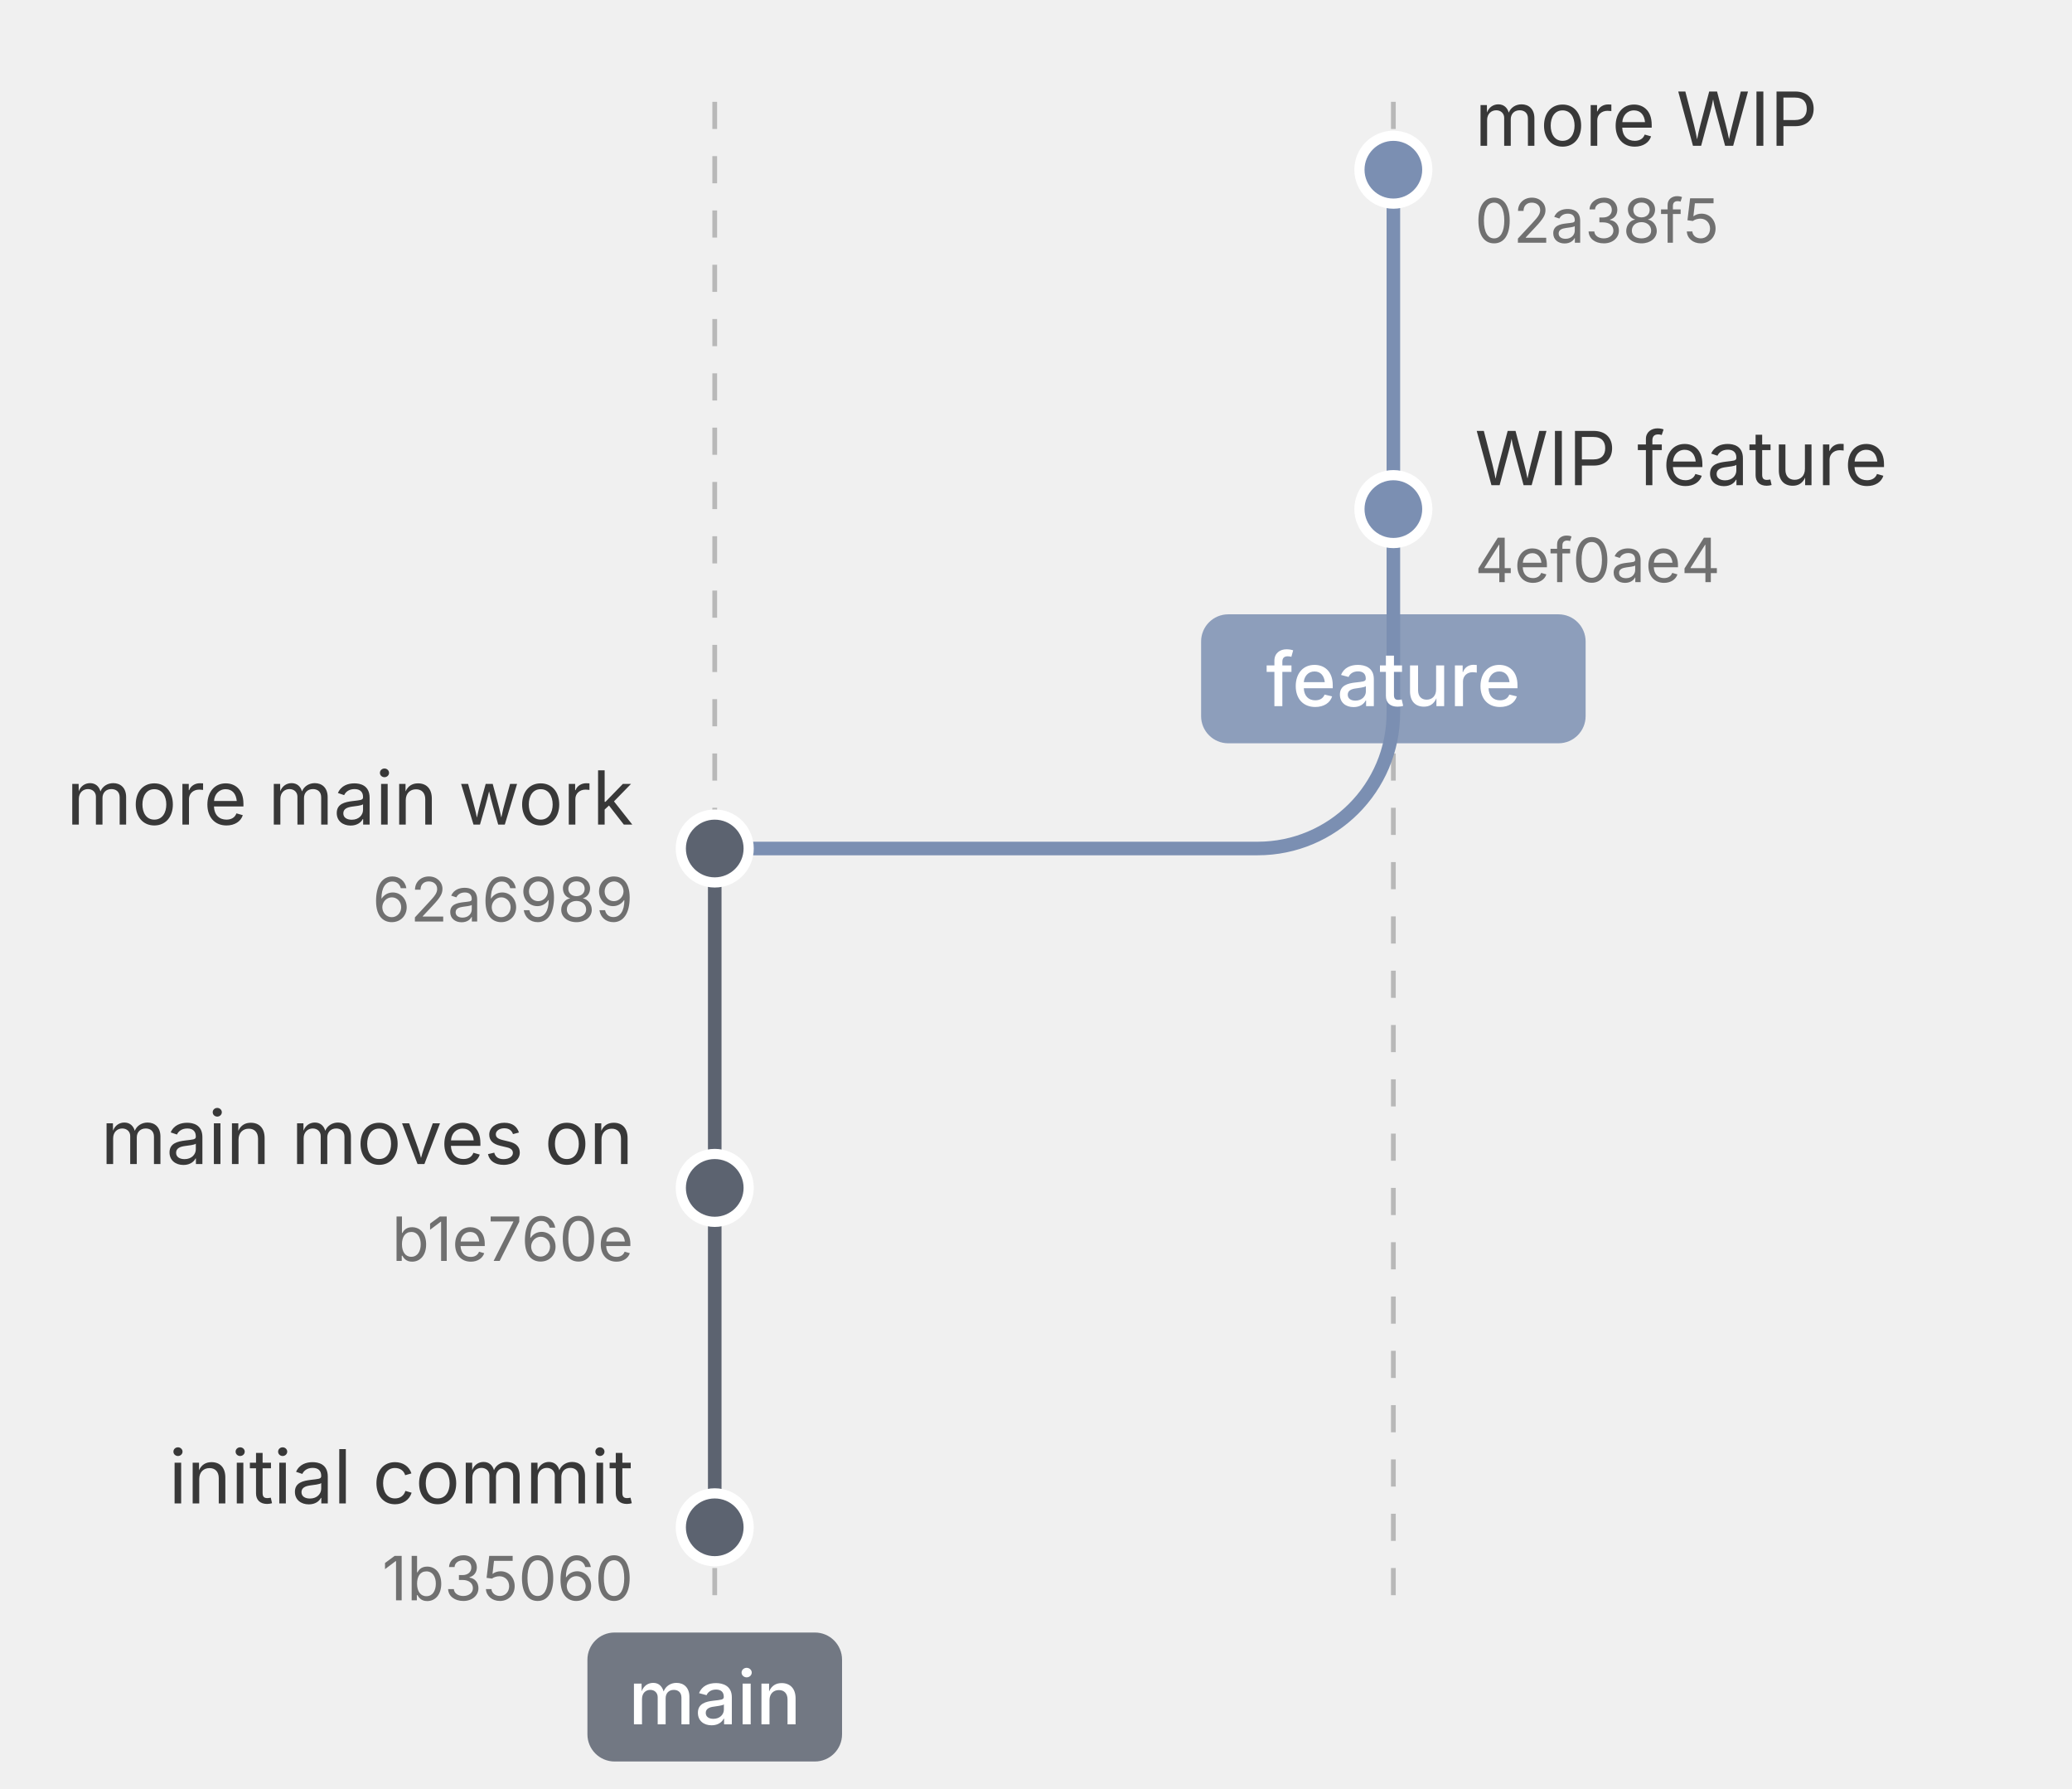
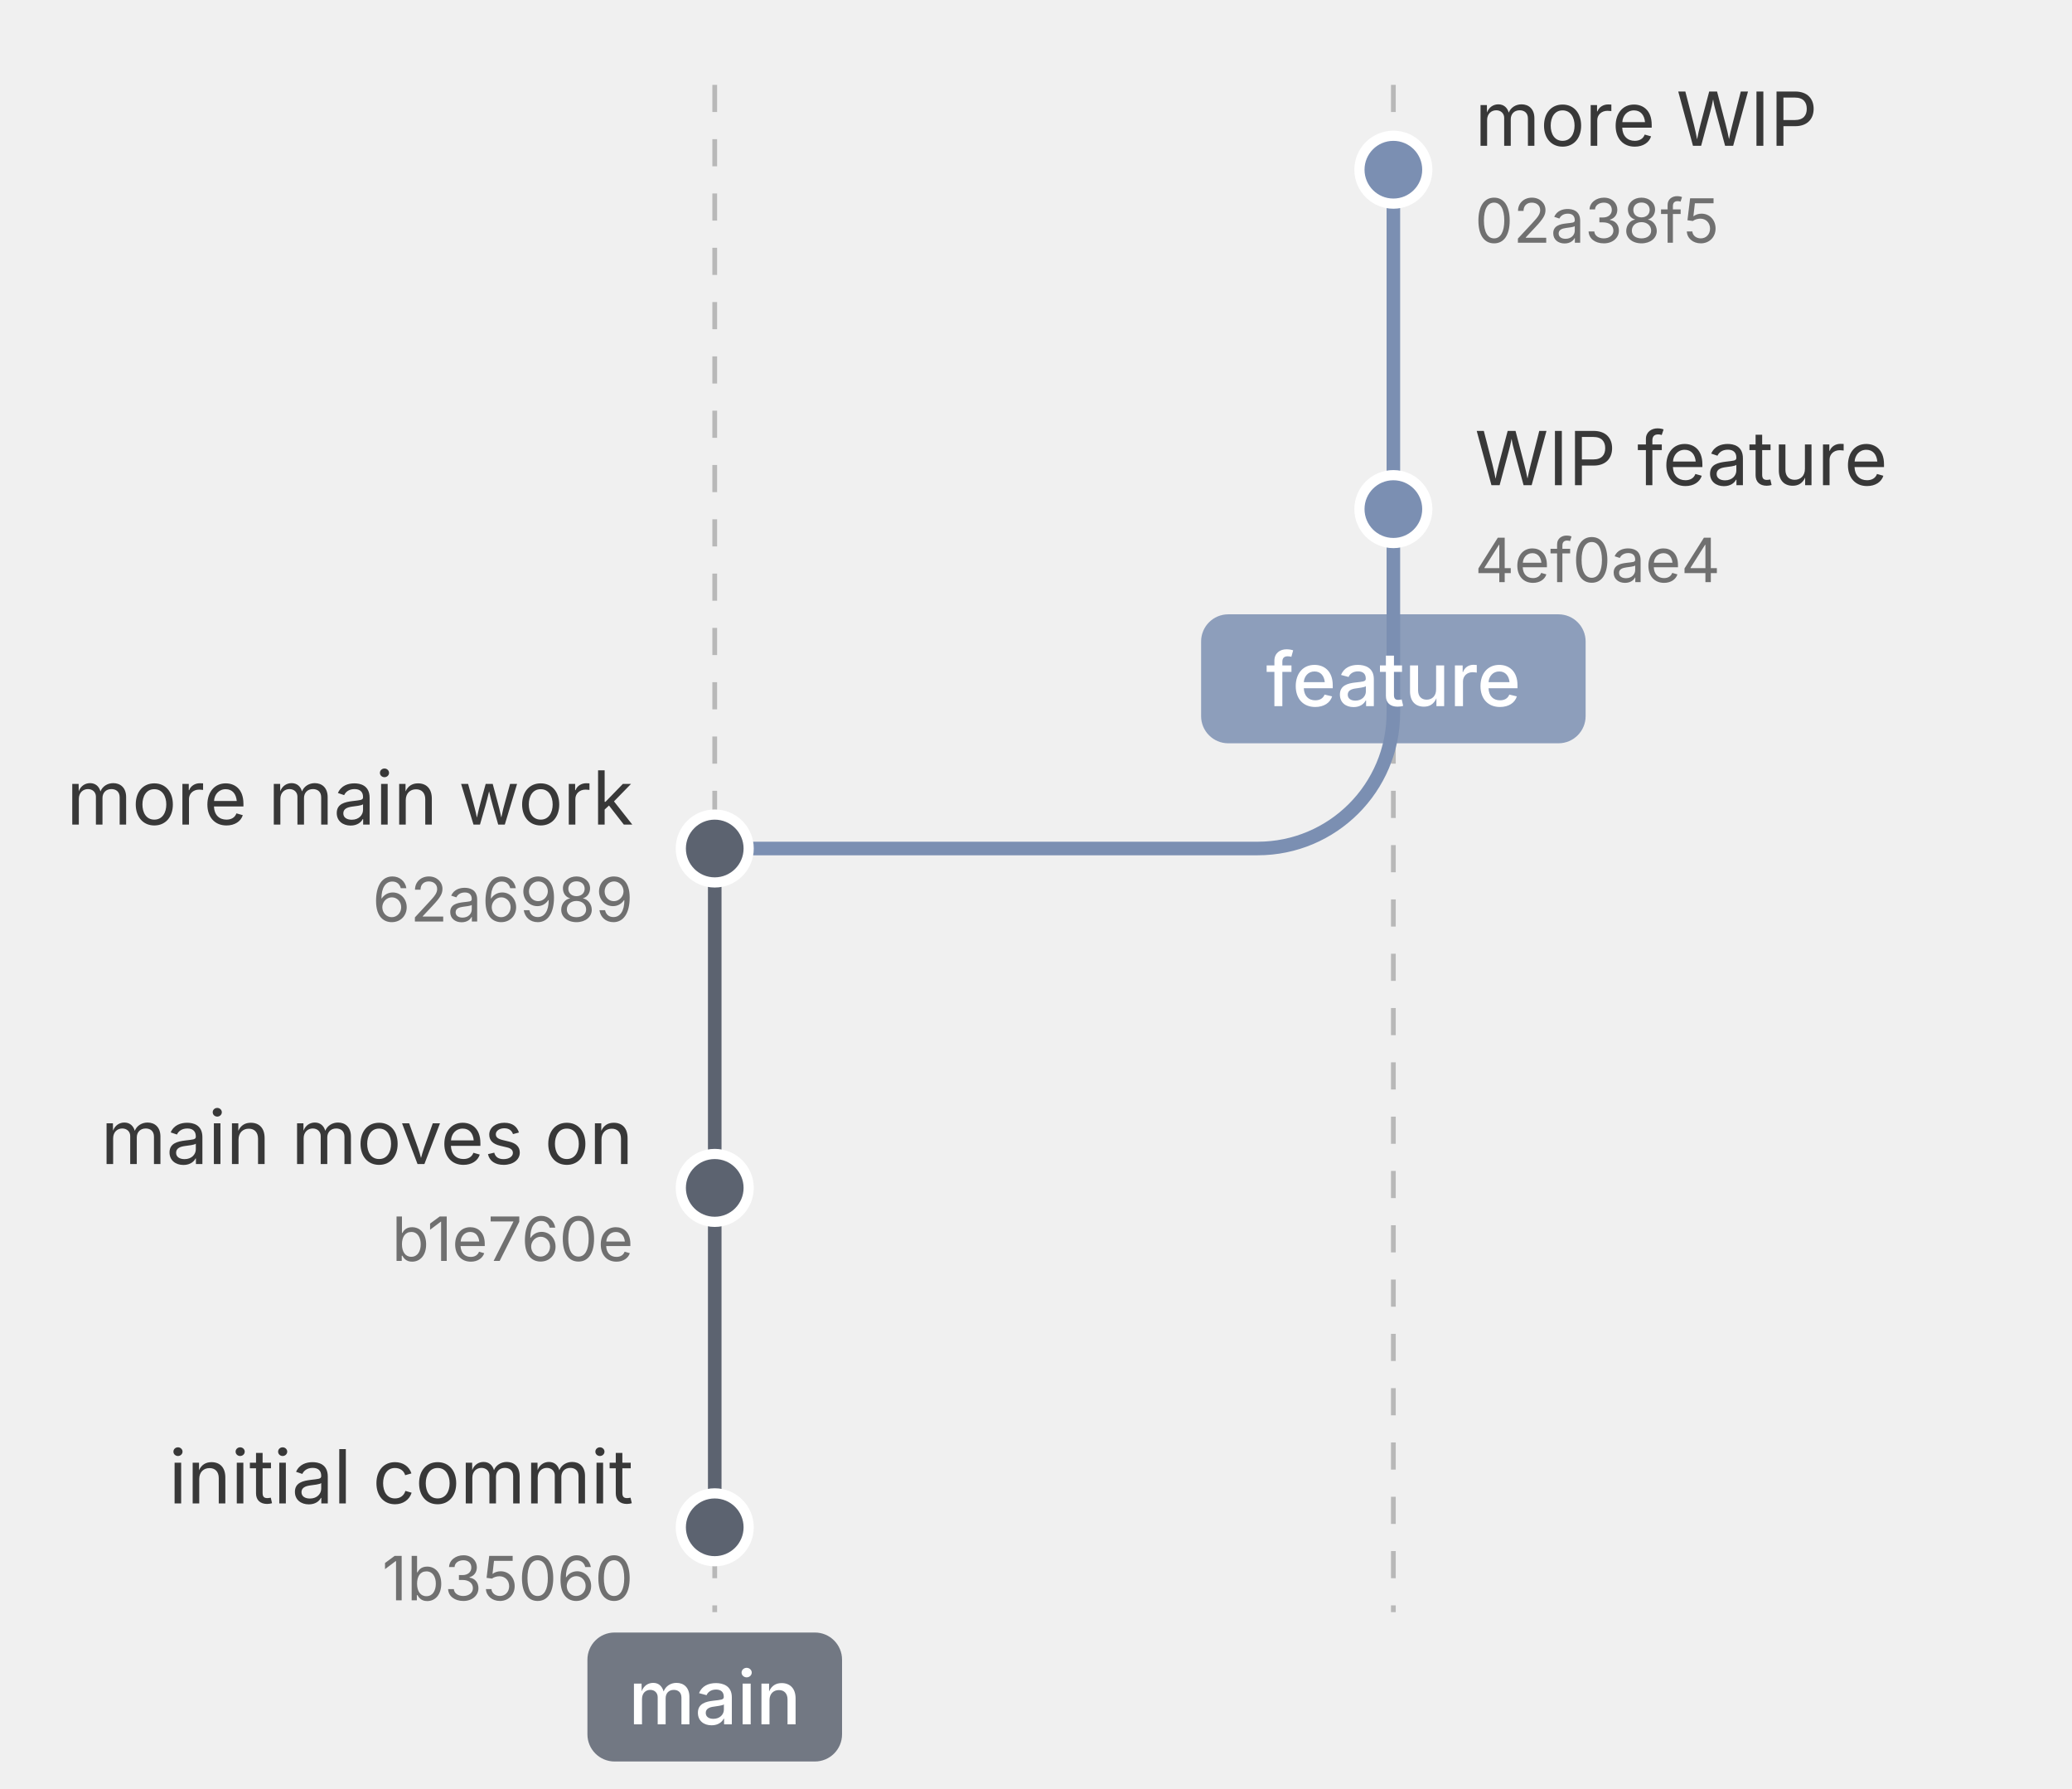
<svg xmlns="http://www.w3.org/2000/svg" width="305.32" height="263.5" viewBox="0 0 305.32 263.5">
  <defs>
</defs>
-   <path d="M105.32,15.0 L105.32,235.0" stroke="#b8b8b8" stroke-width="0.7" stroke-dasharray="4,4" />
-   <path d="M205.32,15.0 L205.32,235.0" stroke="#b8b8b8" stroke-width="0.7" stroke-dasharray="4,4" />
+   <path d="M105.32,12.5 L105.32,237.5" stroke="#b8b8b8" stroke-width="0.7" stroke-dasharray="4,4" />
+   <path d="M205.32,12.5 L205.32,237.5" stroke="#b8b8b8" stroke-width="0.7" stroke-dasharray="4,4" />
  <path d="M105.32,125.0 L185.32,125.0 A20,20,0,0,0,205.32,105.0 L205.32,75.0" stroke="#7b8fb2" stroke-width="2" fill="none" stroke-linecap="round" />
  <path d="M105.32,225.0 L105.32,125.0" stroke="#5c6370" stroke-width="2" stroke-linecap="round" />
  <path d="M205.32,75.0 L205.32,25.0" stroke="#7b8fb2" stroke-width="2" stroke-linecap="round" />
  <rect x="86.56" y="240.5" width="37.52" height="19" rx="4" ry="4" fill="#5c6370" opacity="0.85" />
  <text x="105.32" y="250.0" font-size="11" text-anchor="middle" dominant-baseline="middle" fill="white" font-family="'Inter', 'Helvetica Neue', Helvetica, Arial, sans-serif" font-weight="500">main</text>
  <rect x="176.99" y="90.5" width="56.66" height="19" rx="4" ry="4" fill="#7b8fb2" opacity="0.85" />
  <text x="205.32" y="100.0" font-size="11" text-anchor="middle" dominant-baseline="middle" fill="white" font-family="'Inter', 'Helvetica Neue', Helvetica, Arial, sans-serif" font-weight="500">feature</text>
  <circle cx="105.32" cy="225.0" r="5" fill="#5c6370" stroke="white" stroke-width="1.5" />
  <circle cx="105.32" cy="175.0" r="5" fill="#5c6370" stroke="white" stroke-width="1.5" />
  <circle cx="105.32" cy="125.0" r="5" fill="#5c6370" stroke="white" stroke-width="1.5" />
  <circle cx="205.32" cy="75.0" r="5" fill="#7b8fb2" stroke="white" stroke-width="1.5" />
  <circle cx="205.32" cy="25.0" r="5" fill="#7b8fb2" stroke="white" stroke-width="1.5" />
  <text x="93.32" y="217.5" font-size="11" text-anchor="end" dominant-baseline="middle" fill="#383838" font-family="'Inter', 'Helvetica Neue', Helvetica, Arial, sans-serif" font-weight="400">initial commit</text>
  <text x="93.32" y="232.5" font-size="9" text-anchor="end" dominant-baseline="middle" fill="#707070" font-family="'Inter', 'Helvetica Neue', Helvetica, Arial, sans-serif" font-weight="400">1b35060</text>
  <text x="93.32" y="167.5" font-size="11" text-anchor="end" dominant-baseline="middle" fill="#383838" font-family="'Inter', 'Helvetica Neue', Helvetica, Arial, sans-serif" font-weight="400">main moves on</text>
  <text x="93.32" y="182.5" font-size="9" text-anchor="end" dominant-baseline="middle" fill="#707070" font-family="'Inter', 'Helvetica Neue', Helvetica, Arial, sans-serif" font-weight="400">b1e760e</text>
  <text x="93.32" y="117.5" font-size="11" text-anchor="end" dominant-baseline="middle" fill="#383838" font-family="'Inter', 'Helvetica Neue', Helvetica, Arial, sans-serif" font-weight="400">more main work</text>
  <text x="93.32" y="132.5" font-size="9" text-anchor="end" dominant-baseline="middle" fill="#707070" font-family="'Inter', 'Helvetica Neue', Helvetica, Arial, sans-serif" font-weight="400">62a6989</text>
  <text x="217.32" y="67.5" font-size="11" text-anchor="start" dominant-baseline="middle" fill="#383838" font-family="'Inter', 'Helvetica Neue', Helvetica, Arial, sans-serif" font-weight="400">WIP feature</text>
  <text x="217.32" y="82.5" font-size="9" text-anchor="start" dominant-baseline="middle" fill="#707070" font-family="'Inter', 'Helvetica Neue', Helvetica, Arial, sans-serif" font-weight="400">4ef0ae4</text>
  <text x="217.32" y="17.5" font-size="11" text-anchor="start" dominant-baseline="middle" fill="#383838" font-family="'Inter', 'Helvetica Neue', Helvetica, Arial, sans-serif" font-weight="400">more WIP</text>
  <text x="217.32" y="32.5" font-size="9" text-anchor="start" dominant-baseline="middle" fill="#707070" font-family="'Inter', 'Helvetica Neue', Helvetica, Arial, sans-serif" font-weight="400">02a38f5</text>
</svg>
